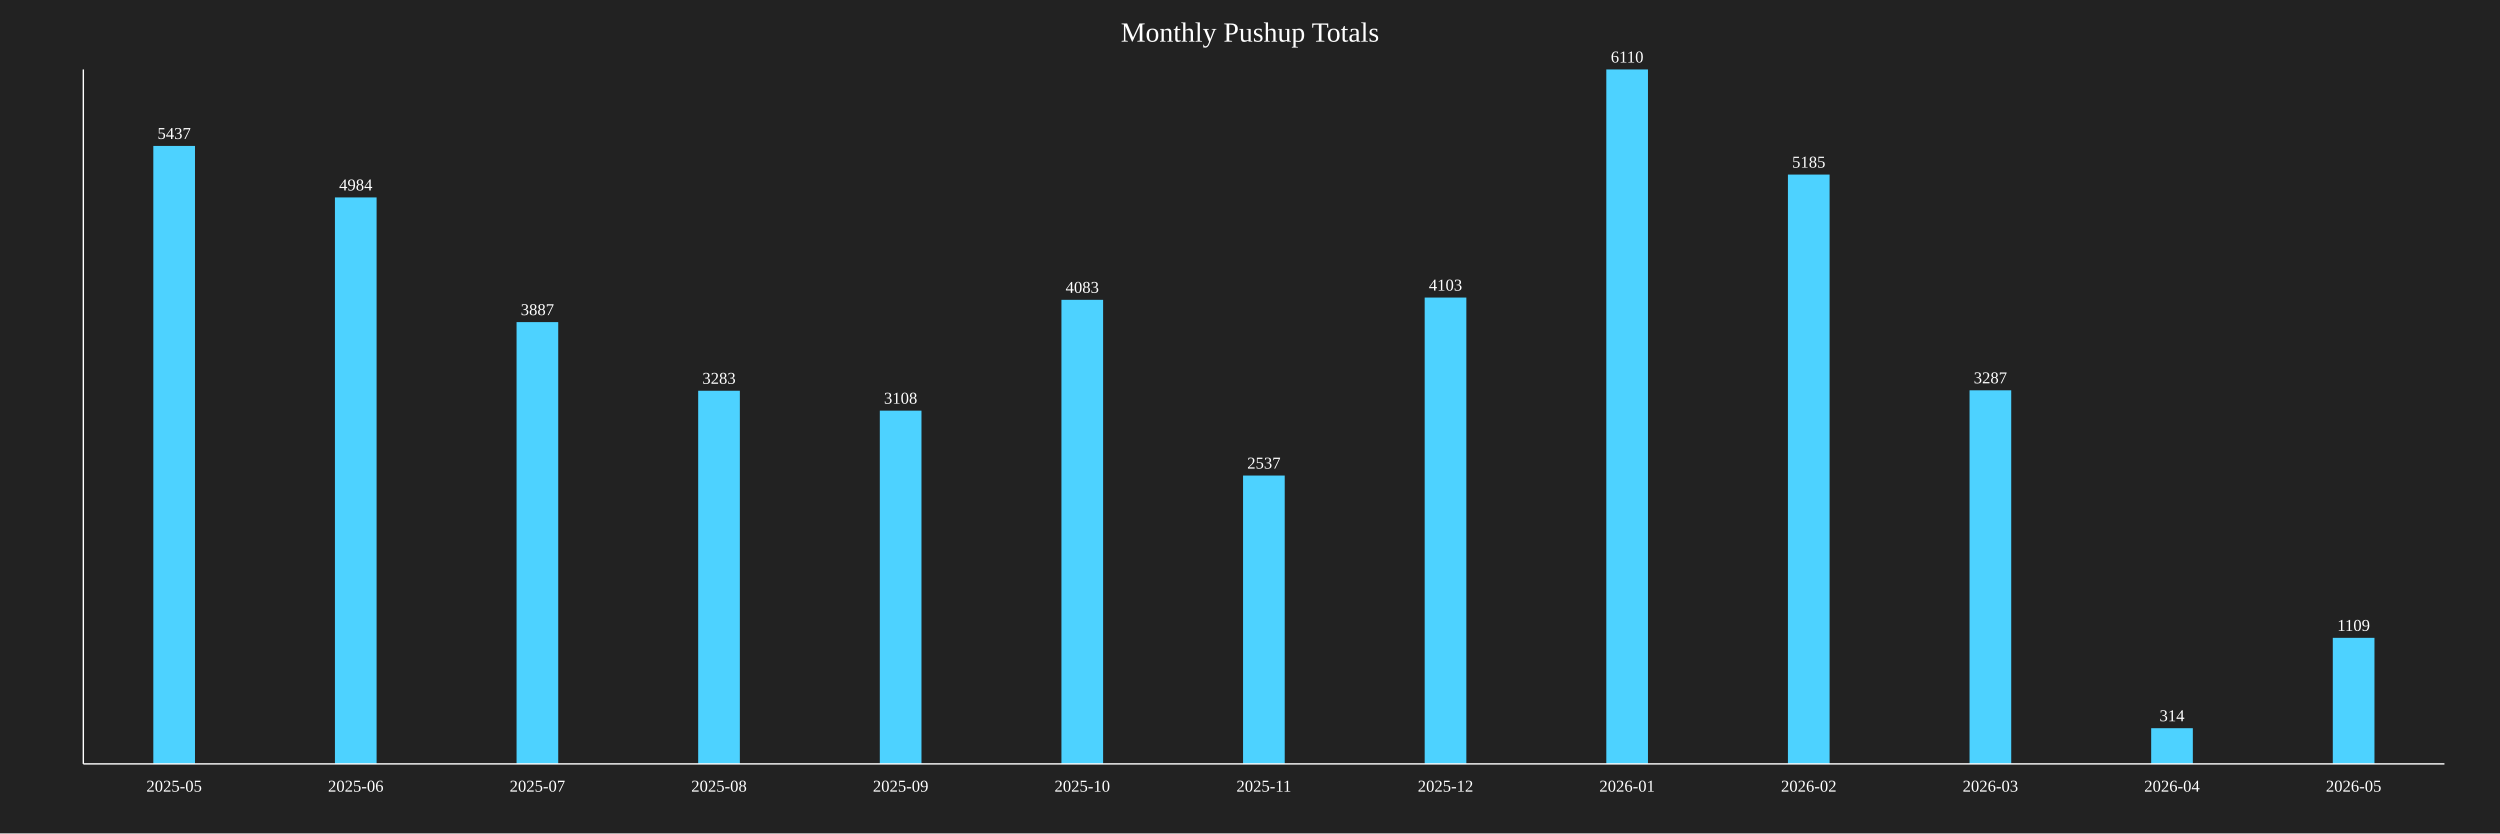
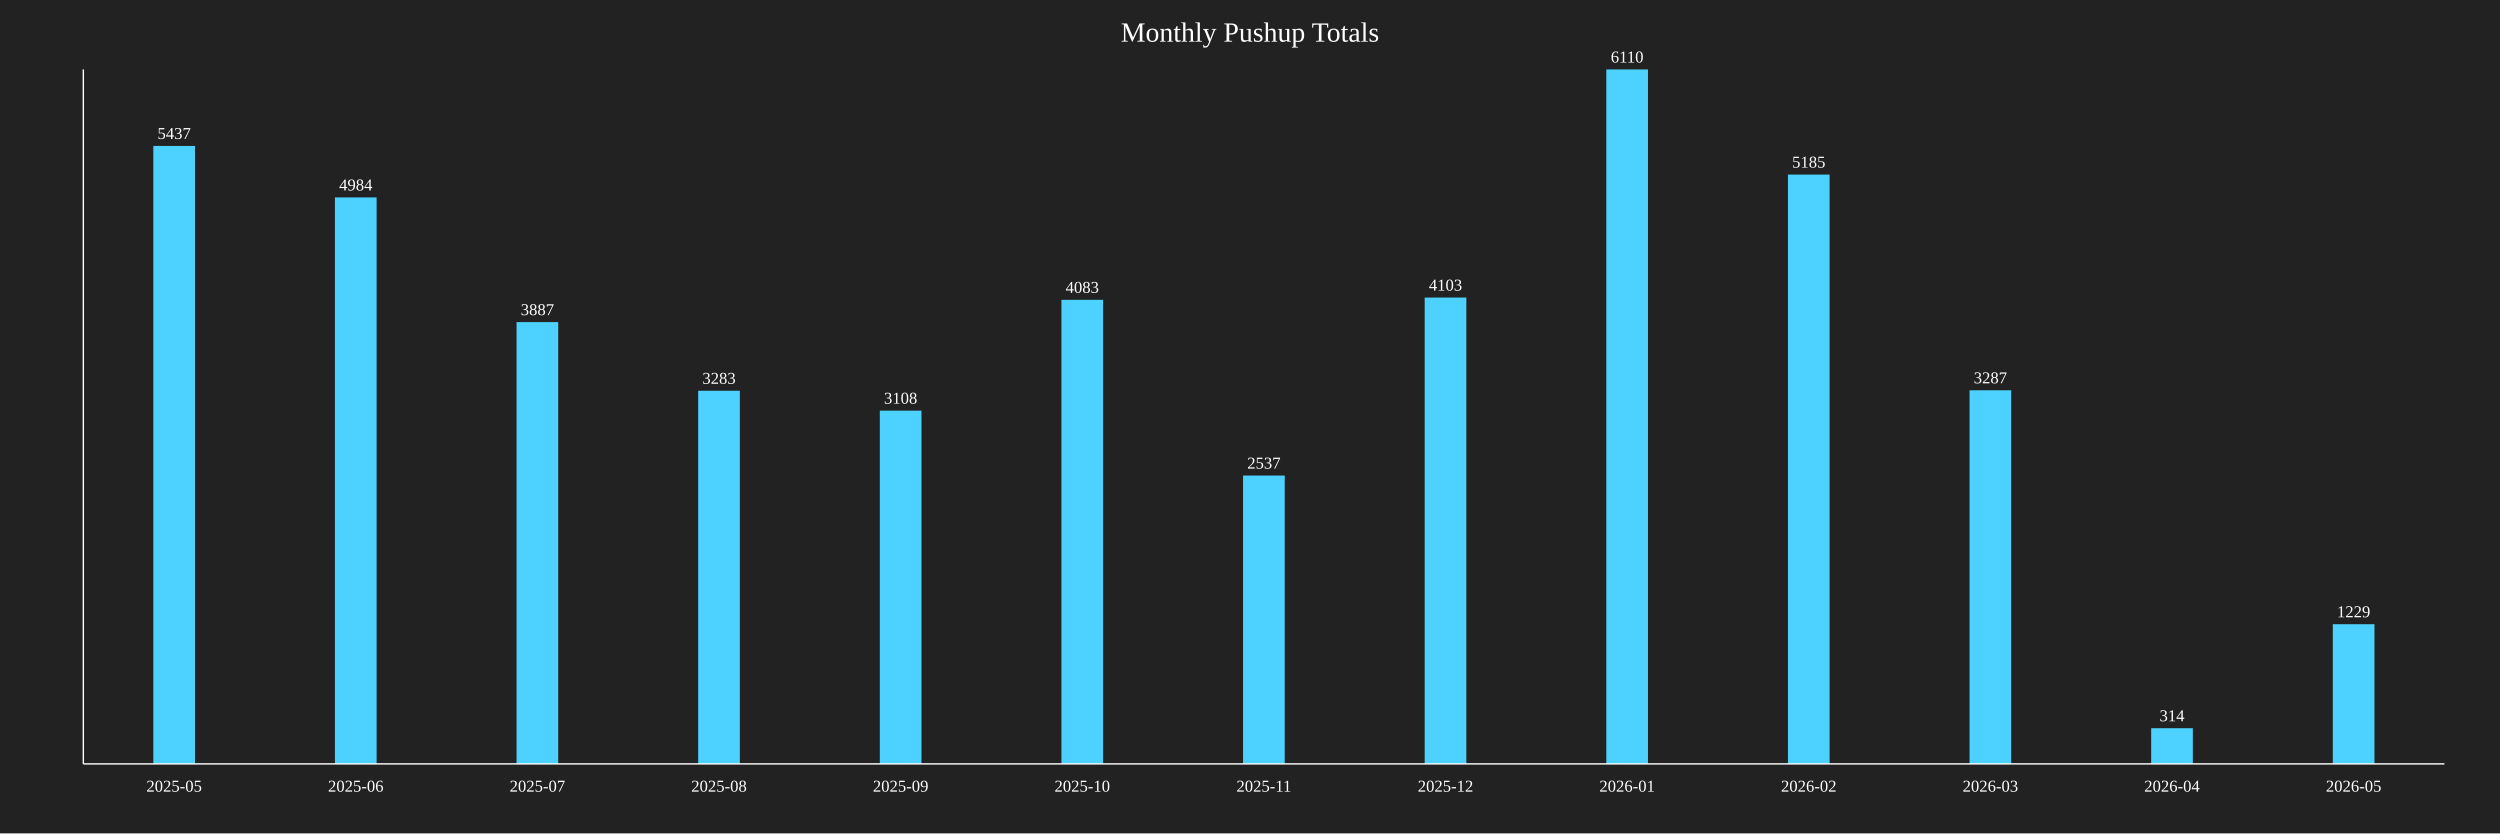
<svg xmlns="http://www.w3.org/2000/svg" baseProfile="full" height="600" version="1.1" width="1800">
  <defs />
  <rect fill="#222222" height="100%" width="100%" x="0" y="0" />
  <text fill="white" font-size="20" text-anchor="middle" x="900.0" y="30">Monthly Pushup Totals</text>
  <rect fill="#4DD2FF" height="444.926" width="30" x="110.385" y="105.074" />
  <text fill="white" font-size="12" text-anchor="middle" x="125.385" y="100.074">5437</text>
  <text fill="white" font-size="12" text-anchor="middle" x="125.385" y="570">2025-05</text>
  <rect fill="#4DD2FF" height="407.856" width="30" x="241.154" y="142.144" />
  <text fill="white" font-size="12" text-anchor="middle" x="256.154" y="137.144">4984</text>
  <text fill="white" font-size="12" text-anchor="middle" x="256.154" y="570">2025-06</text>
  <rect fill="#4DD2FF" height="318.085" width="30" x="371.923" y="231.915" />
  <text fill="white" font-size="12" text-anchor="middle" x="386.923" y="226.915">3887</text>
  <text fill="white" font-size="12" text-anchor="middle" x="386.923" y="570">2025-07</text>
  <rect fill="#4DD2FF" height="268.658" width="30" x="502.692" y="281.342" />
  <text fill="white" font-size="12" text-anchor="middle" x="517.692" y="276.342">3283</text>
  <text fill="white" font-size="12" text-anchor="middle" x="517.692" y="570">2025-08</text>
  <rect fill="#4DD2FF" height="254.337" width="30" x="633.462" y="295.663" />
  <text fill="white" font-size="12" text-anchor="middle" x="648.462" y="290.663">3108</text>
  <text fill="white" font-size="12" text-anchor="middle" x="648.462" y="570">2025-09</text>
  <rect fill="#4DD2FF" height="334.124" width="30" x="764.231" y="215.876" />
  <text fill="white" font-size="12" text-anchor="middle" x="779.231" y="210.876">4083</text>
  <text fill="white" font-size="12" text-anchor="middle" x="779.231" y="570">2025-10</text>
  <rect fill="#4DD2FF" height="207.61" width="30" x="895.0" y="342.39" />
  <text fill="white" font-size="12" text-anchor="middle" x="910.0" y="337.39">2537</text>
  <text fill="white" font-size="12" text-anchor="middle" x="910.0" y="570">2025-11</text>
  <rect fill="#4DD2FF" height="335.761" width="30" x="1025.769" y="214.239" />
  <text fill="white" font-size="12" text-anchor="middle" x="1040.769" y="209.239">4103</text>
  <text fill="white" font-size="12" text-anchor="middle" x="1040.769" y="570">2025-12</text>
  <rect fill="#4DD2FF" height="500.0" width="30" x="1156.538" y="50.0" />
  <text fill="white" font-size="12" text-anchor="middle" x="1171.538" y="45.0">6110</text>
  <text fill="white" font-size="12" text-anchor="middle" x="1171.538" y="570">2026-01</text>
  <rect fill="#4DD2FF" height="424.304" width="30" x="1287.308" y="125.696" />
  <text fill="white" font-size="12" text-anchor="middle" x="1302.308" y="120.696">5185</text>
  <text fill="white" font-size="12" text-anchor="middle" x="1302.308" y="570">2026-02</text>
  <rect fill="#4DD2FF" height="268.985" width="30" x="1418.077" y="281.015" />
  <text fill="white" font-size="12" text-anchor="middle" x="1433.077" y="276.015">3287</text>
  <text fill="white" font-size="12" text-anchor="middle" x="1433.077" y="570">2026-03</text>
  <rect fill="#4DD2FF" height="25.696" width="30" x="1548.846" y="524.304" />
  <text fill="white" font-size="12" text-anchor="middle" x="1563.846" y="519.304">314</text>
  <text fill="white" font-size="12" text-anchor="middle" x="1563.846" y="570">2026-04</text>
-   <rect fill="#4DD2FF" height="90.753" width="30" x="1679.615" y="459.247" />
-   <text fill="white" font-size="12" text-anchor="middle" x="1694.615" y="454.247">1109</text>
+   <rect fill="#4DD2FF" height="100.573" width="30" x="1679.615" y="449.427" />
+   <text fill="white" font-size="12" text-anchor="middle" x="1694.615" y="444.427">1229</text>
  <text fill="white" font-size="12" text-anchor="middle" x="1694.615" y="570">2026-05</text>
  <line stroke="white" x1="60" x2="60" y1="50" y2="550" />
  <line stroke="white" x1="60" x2="1760" y1="550" y2="550" />
</svg>
